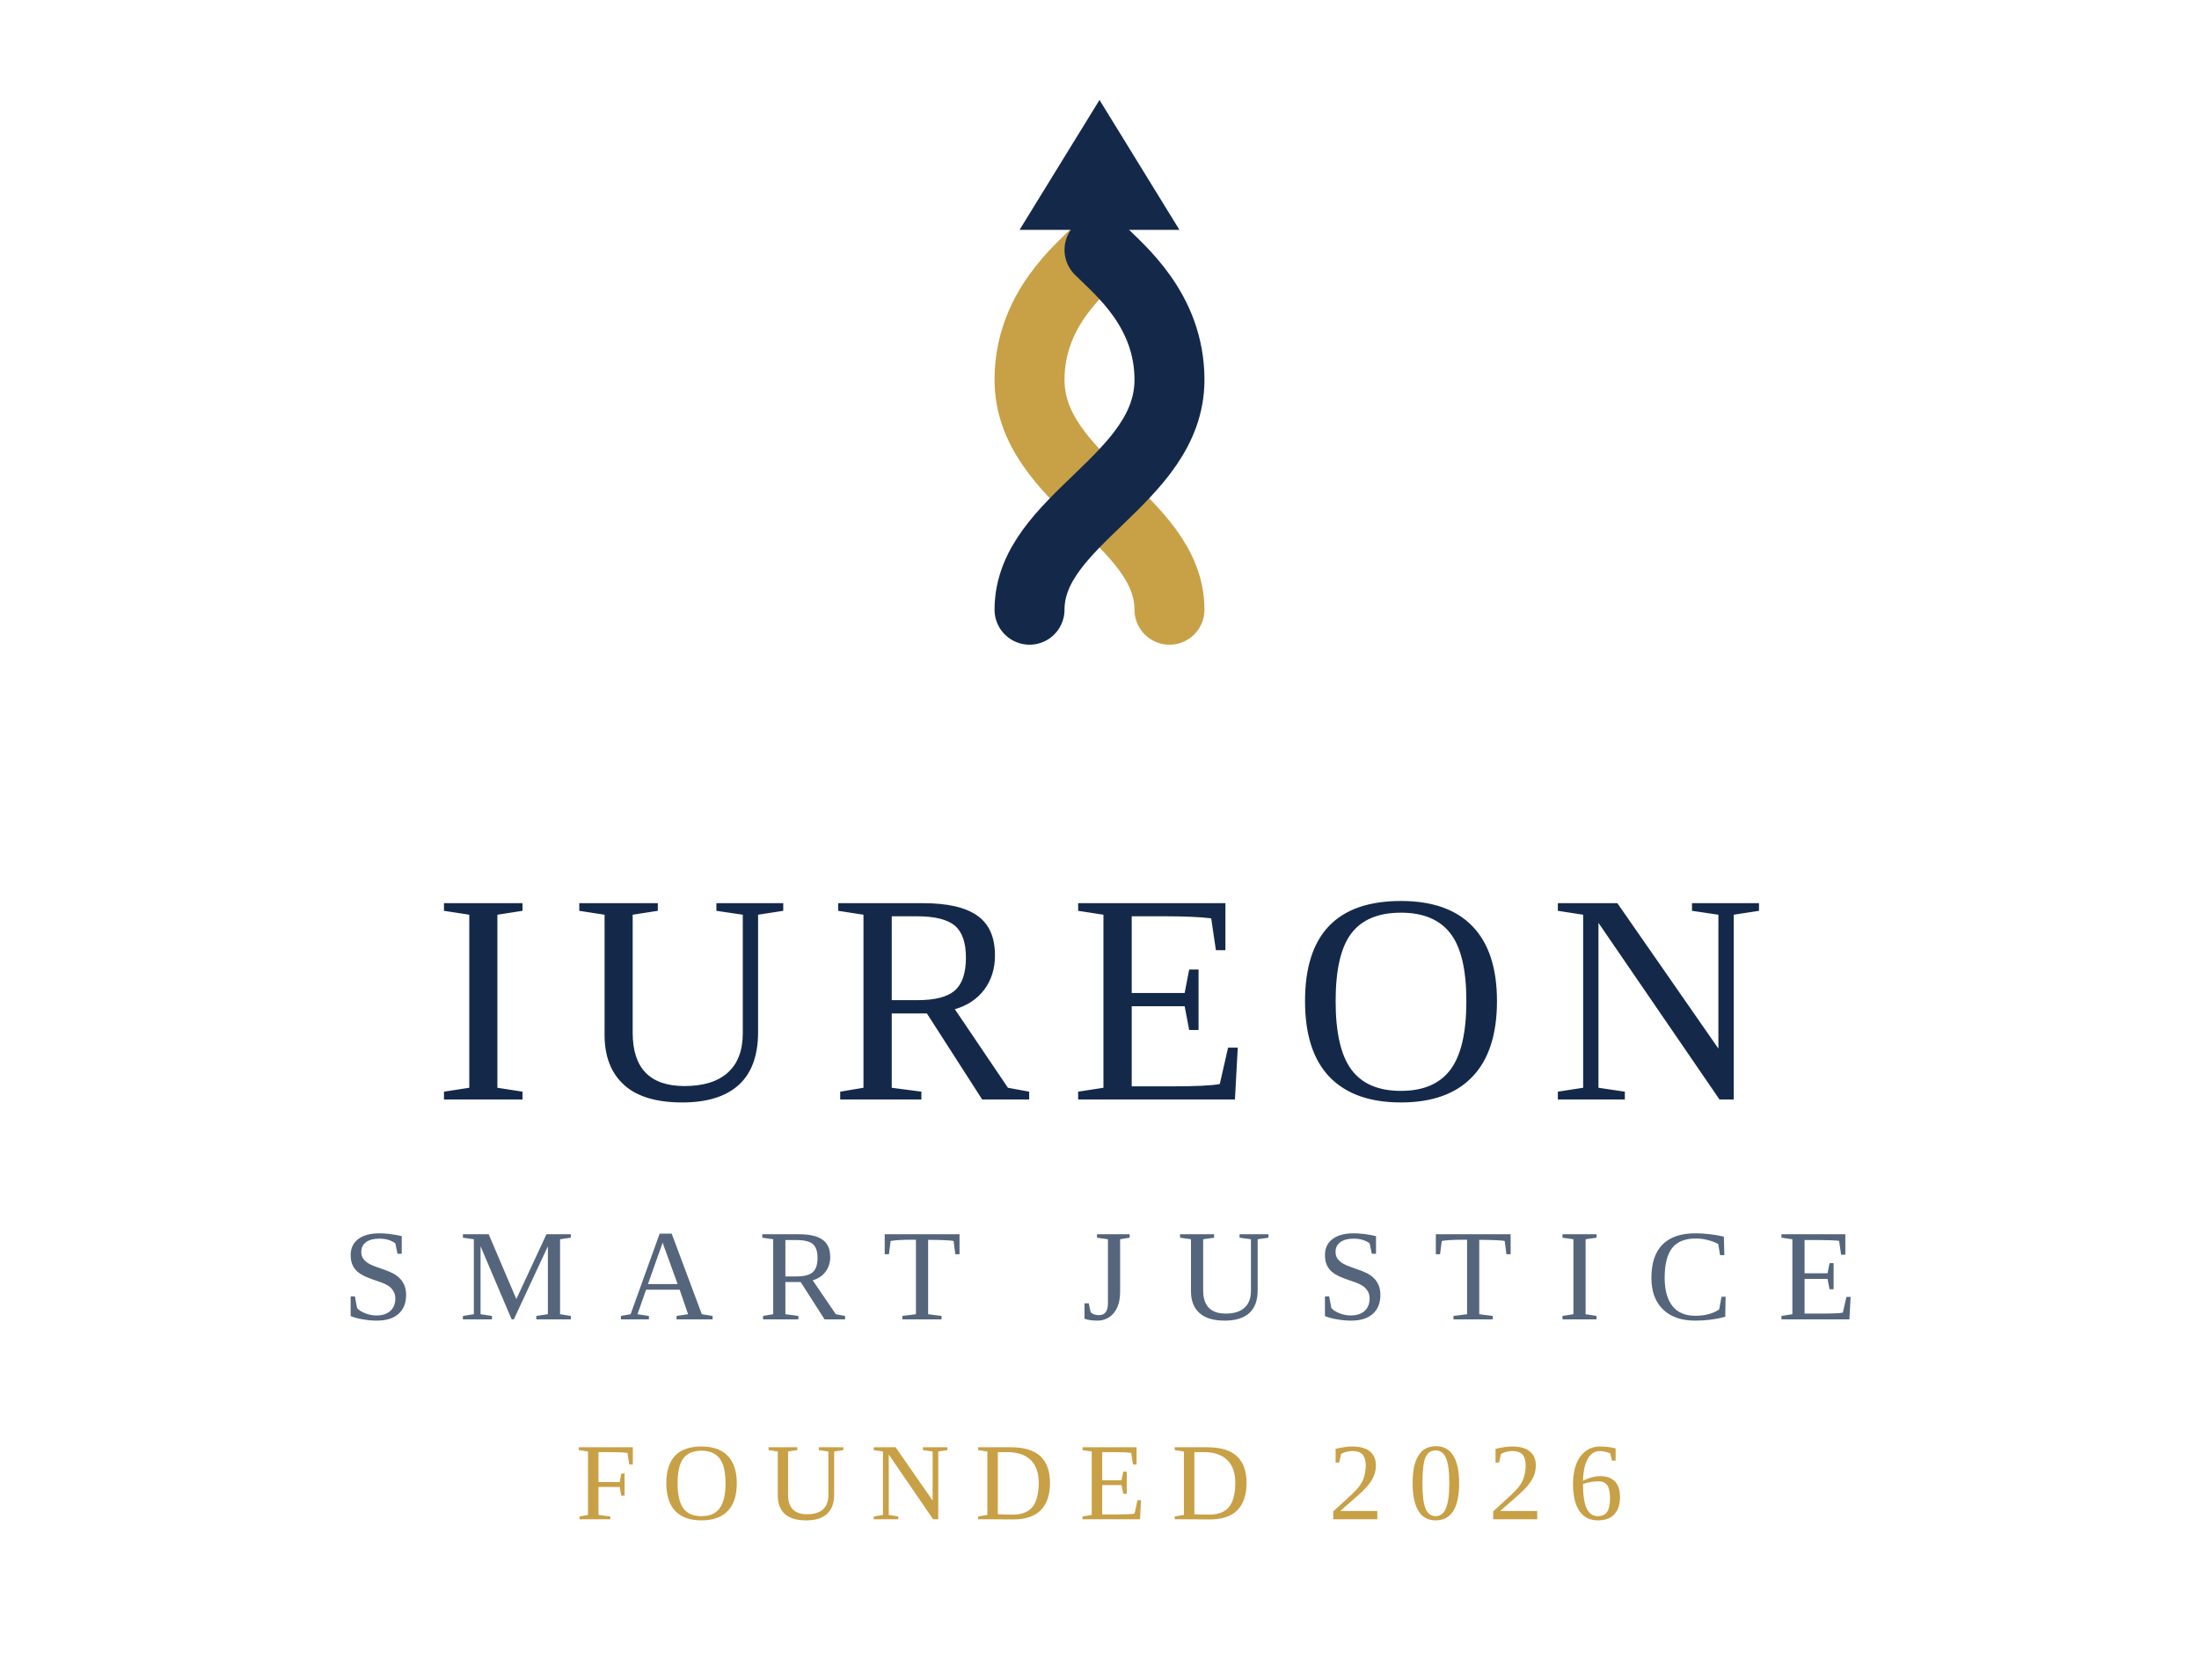
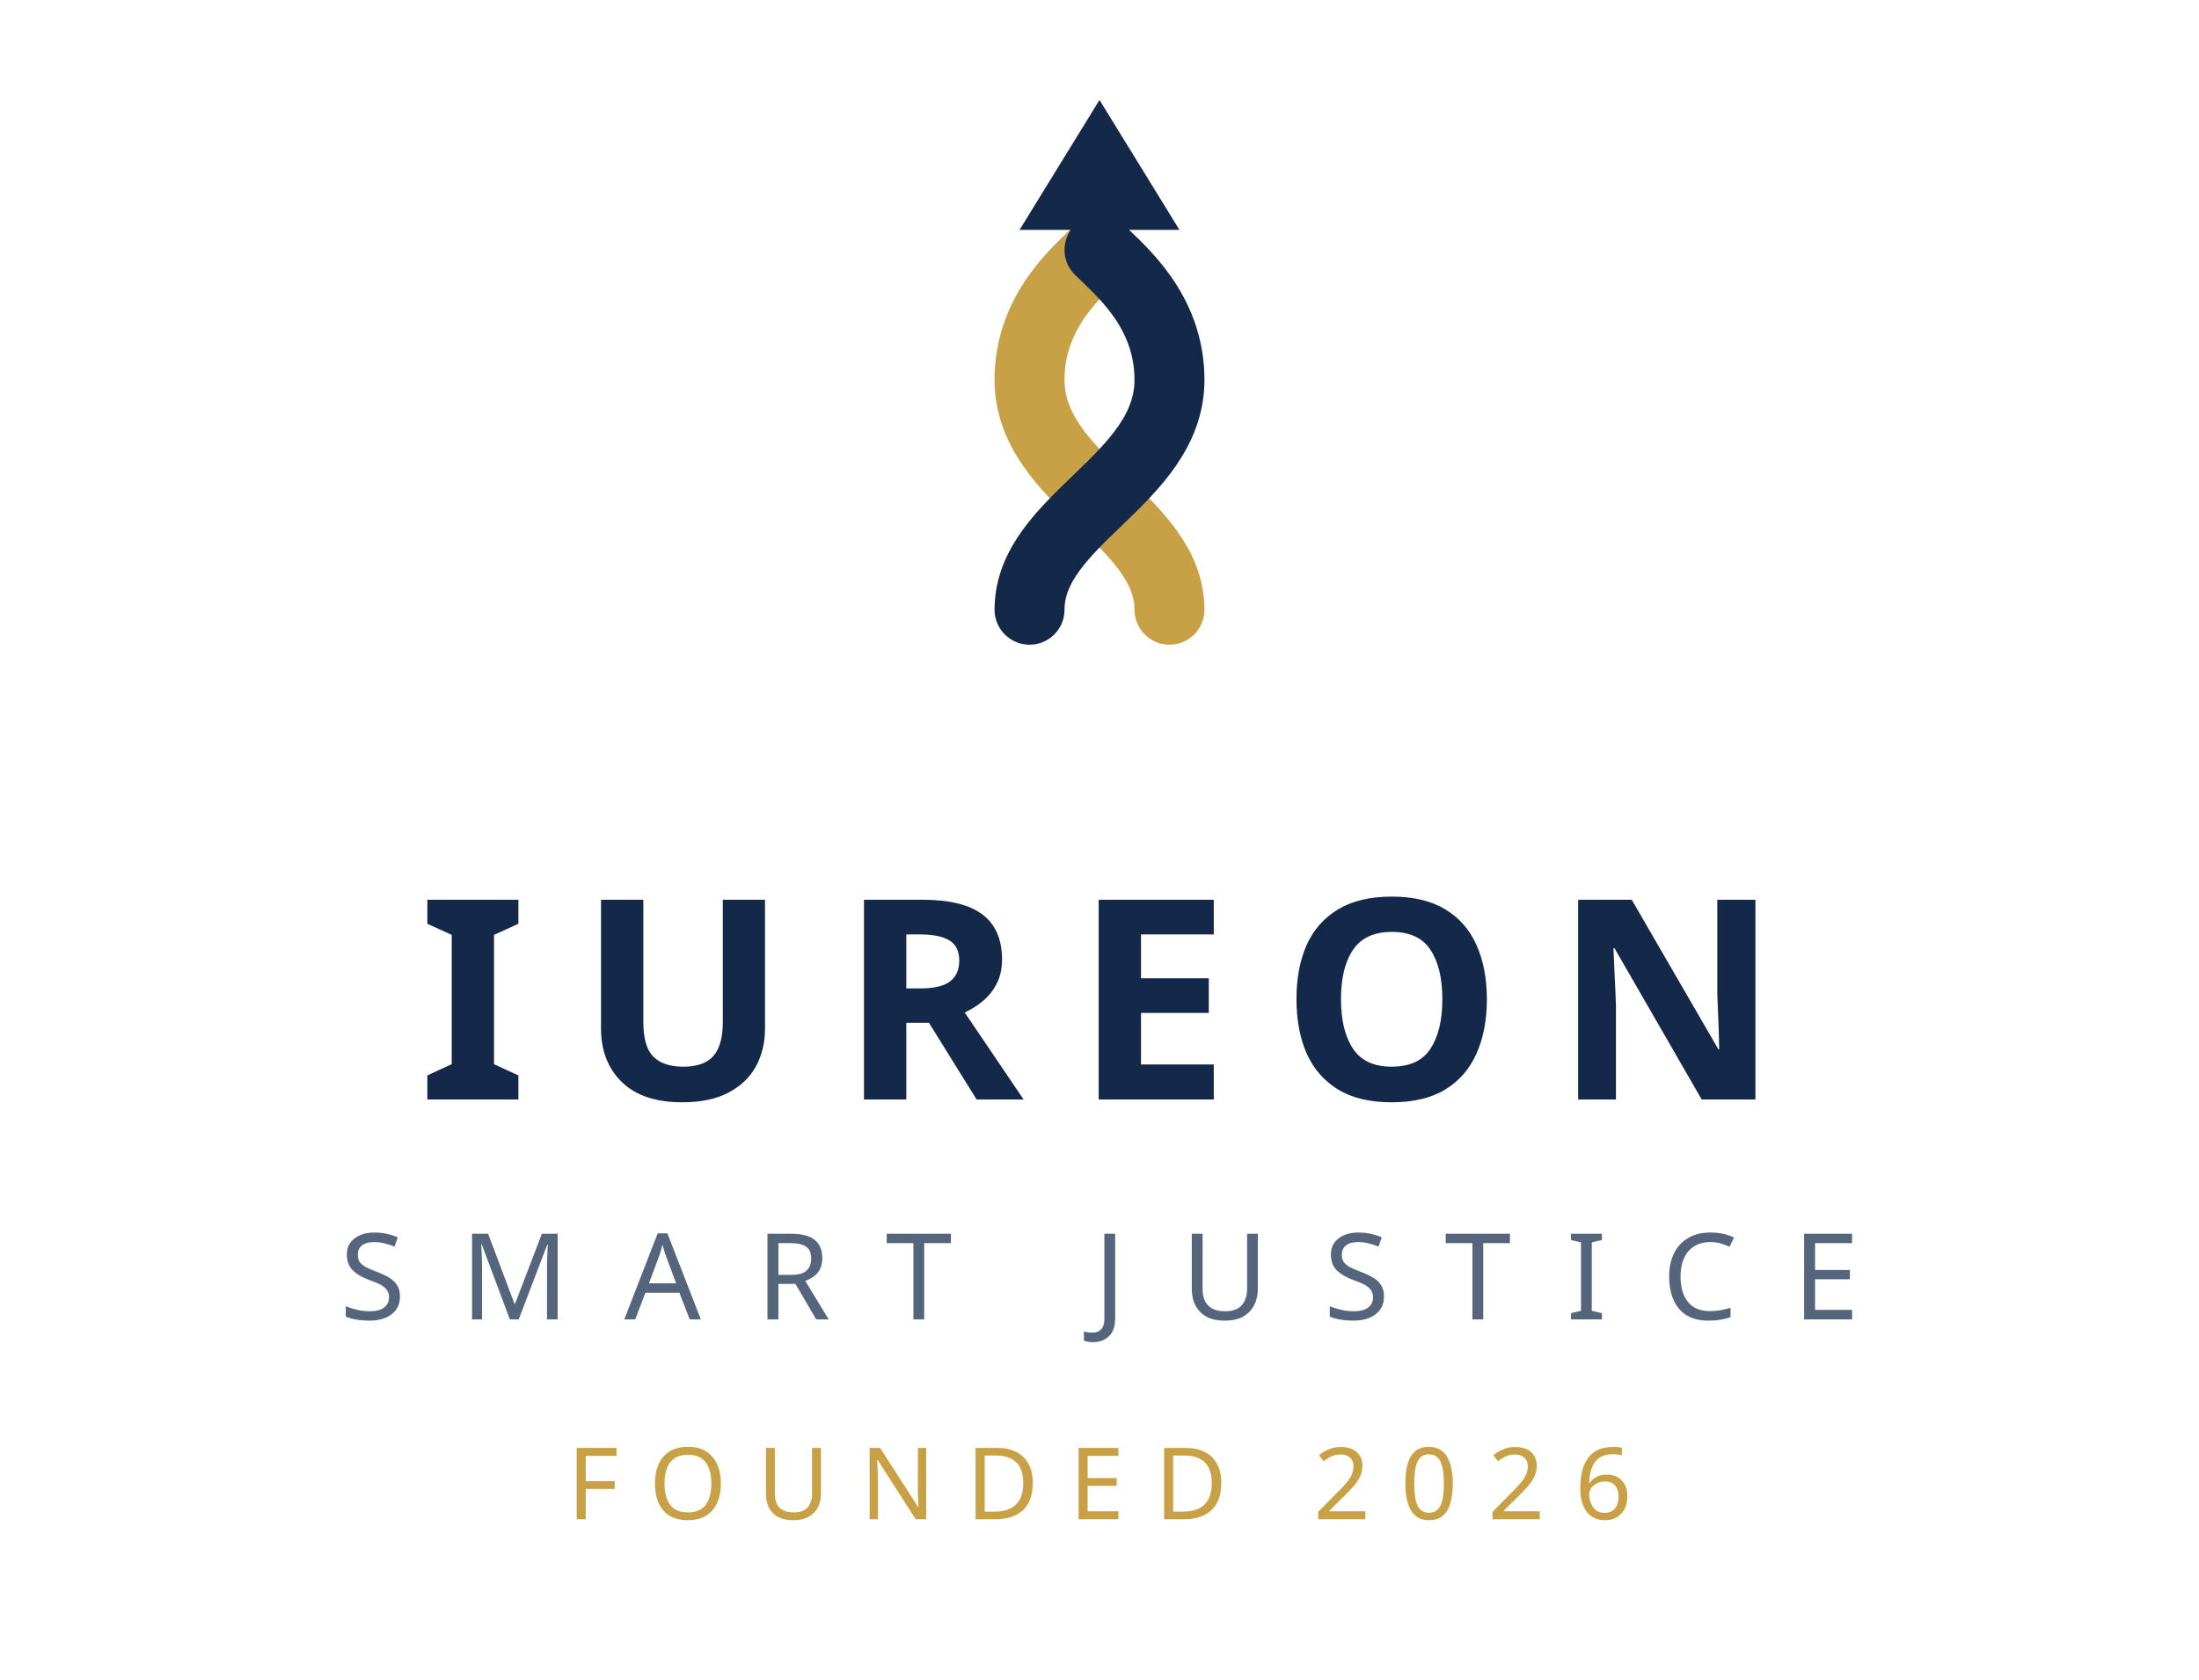
<svg xmlns="http://www.w3.org/2000/svg" viewBox="0 0 220 168" width="220" height="168" role="img" aria-label="Iureon — SMART JUSTICE">
  <g transform="translate(78 4)">
    <g fill="none" stroke-width="7" stroke-linecap="round" stroke-linejoin="round">
      <path d="M39 57C39 48 25 44 25 34C25 27 30 23 32 21" stroke="#C8A046" />
      <path d="M25 57C25 48 39 44 39 34C39 27 34 23 32 21" stroke="#14294A" />
    </g>
    <path d="M32 6L40 19H24Z" fill="#14294A" />
  </g>
-   <text x="110" y="110" text-anchor="middle" font-family="Georgia, 'Times New Roman', serif" font-size="30" letter-spacing="4" fill="#14294A">IUREON</text>
-   <text x="110" y="132" text-anchor="middle" font-family="Georgia, 'Times New Roman', serif" font-size="13" letter-spacing="4.5" fill="#14294A" opacity="0.72">SMART JUSTICE</text>
-   <text x="110" y="152" text-anchor="middle" font-family="Georgia, 'Times New Roman', serif" font-size="11" letter-spacing="2.5" fill="#C8A046">FOUNDED 2026</text>
+   <text x="110" y="110" text-anchor="middle" font-family="'Plus Jakarta Sans', 'Segoe UI', system-ui, sans-serif" font-weight="700" font-size="28" letter-spacing="5" fill="#14294A">IUREON</text>
+   <text x="110" y="132" text-anchor="middle" font-family="'Plus Jakarta Sans', 'Segoe UI', system-ui, sans-serif" font-weight="500" font-size="12" letter-spacing="5.5" fill="#14294A" opacity="0.72">SMART JUSTICE</text>
+   <text x="110" y="152" text-anchor="middle" font-family="'Plus Jakarta Sans', 'Segoe UI', system-ui, sans-serif" font-weight="500" font-size="10" letter-spacing="3" fill="#C8A046">FOUNDED 2026</text>
</svg>
